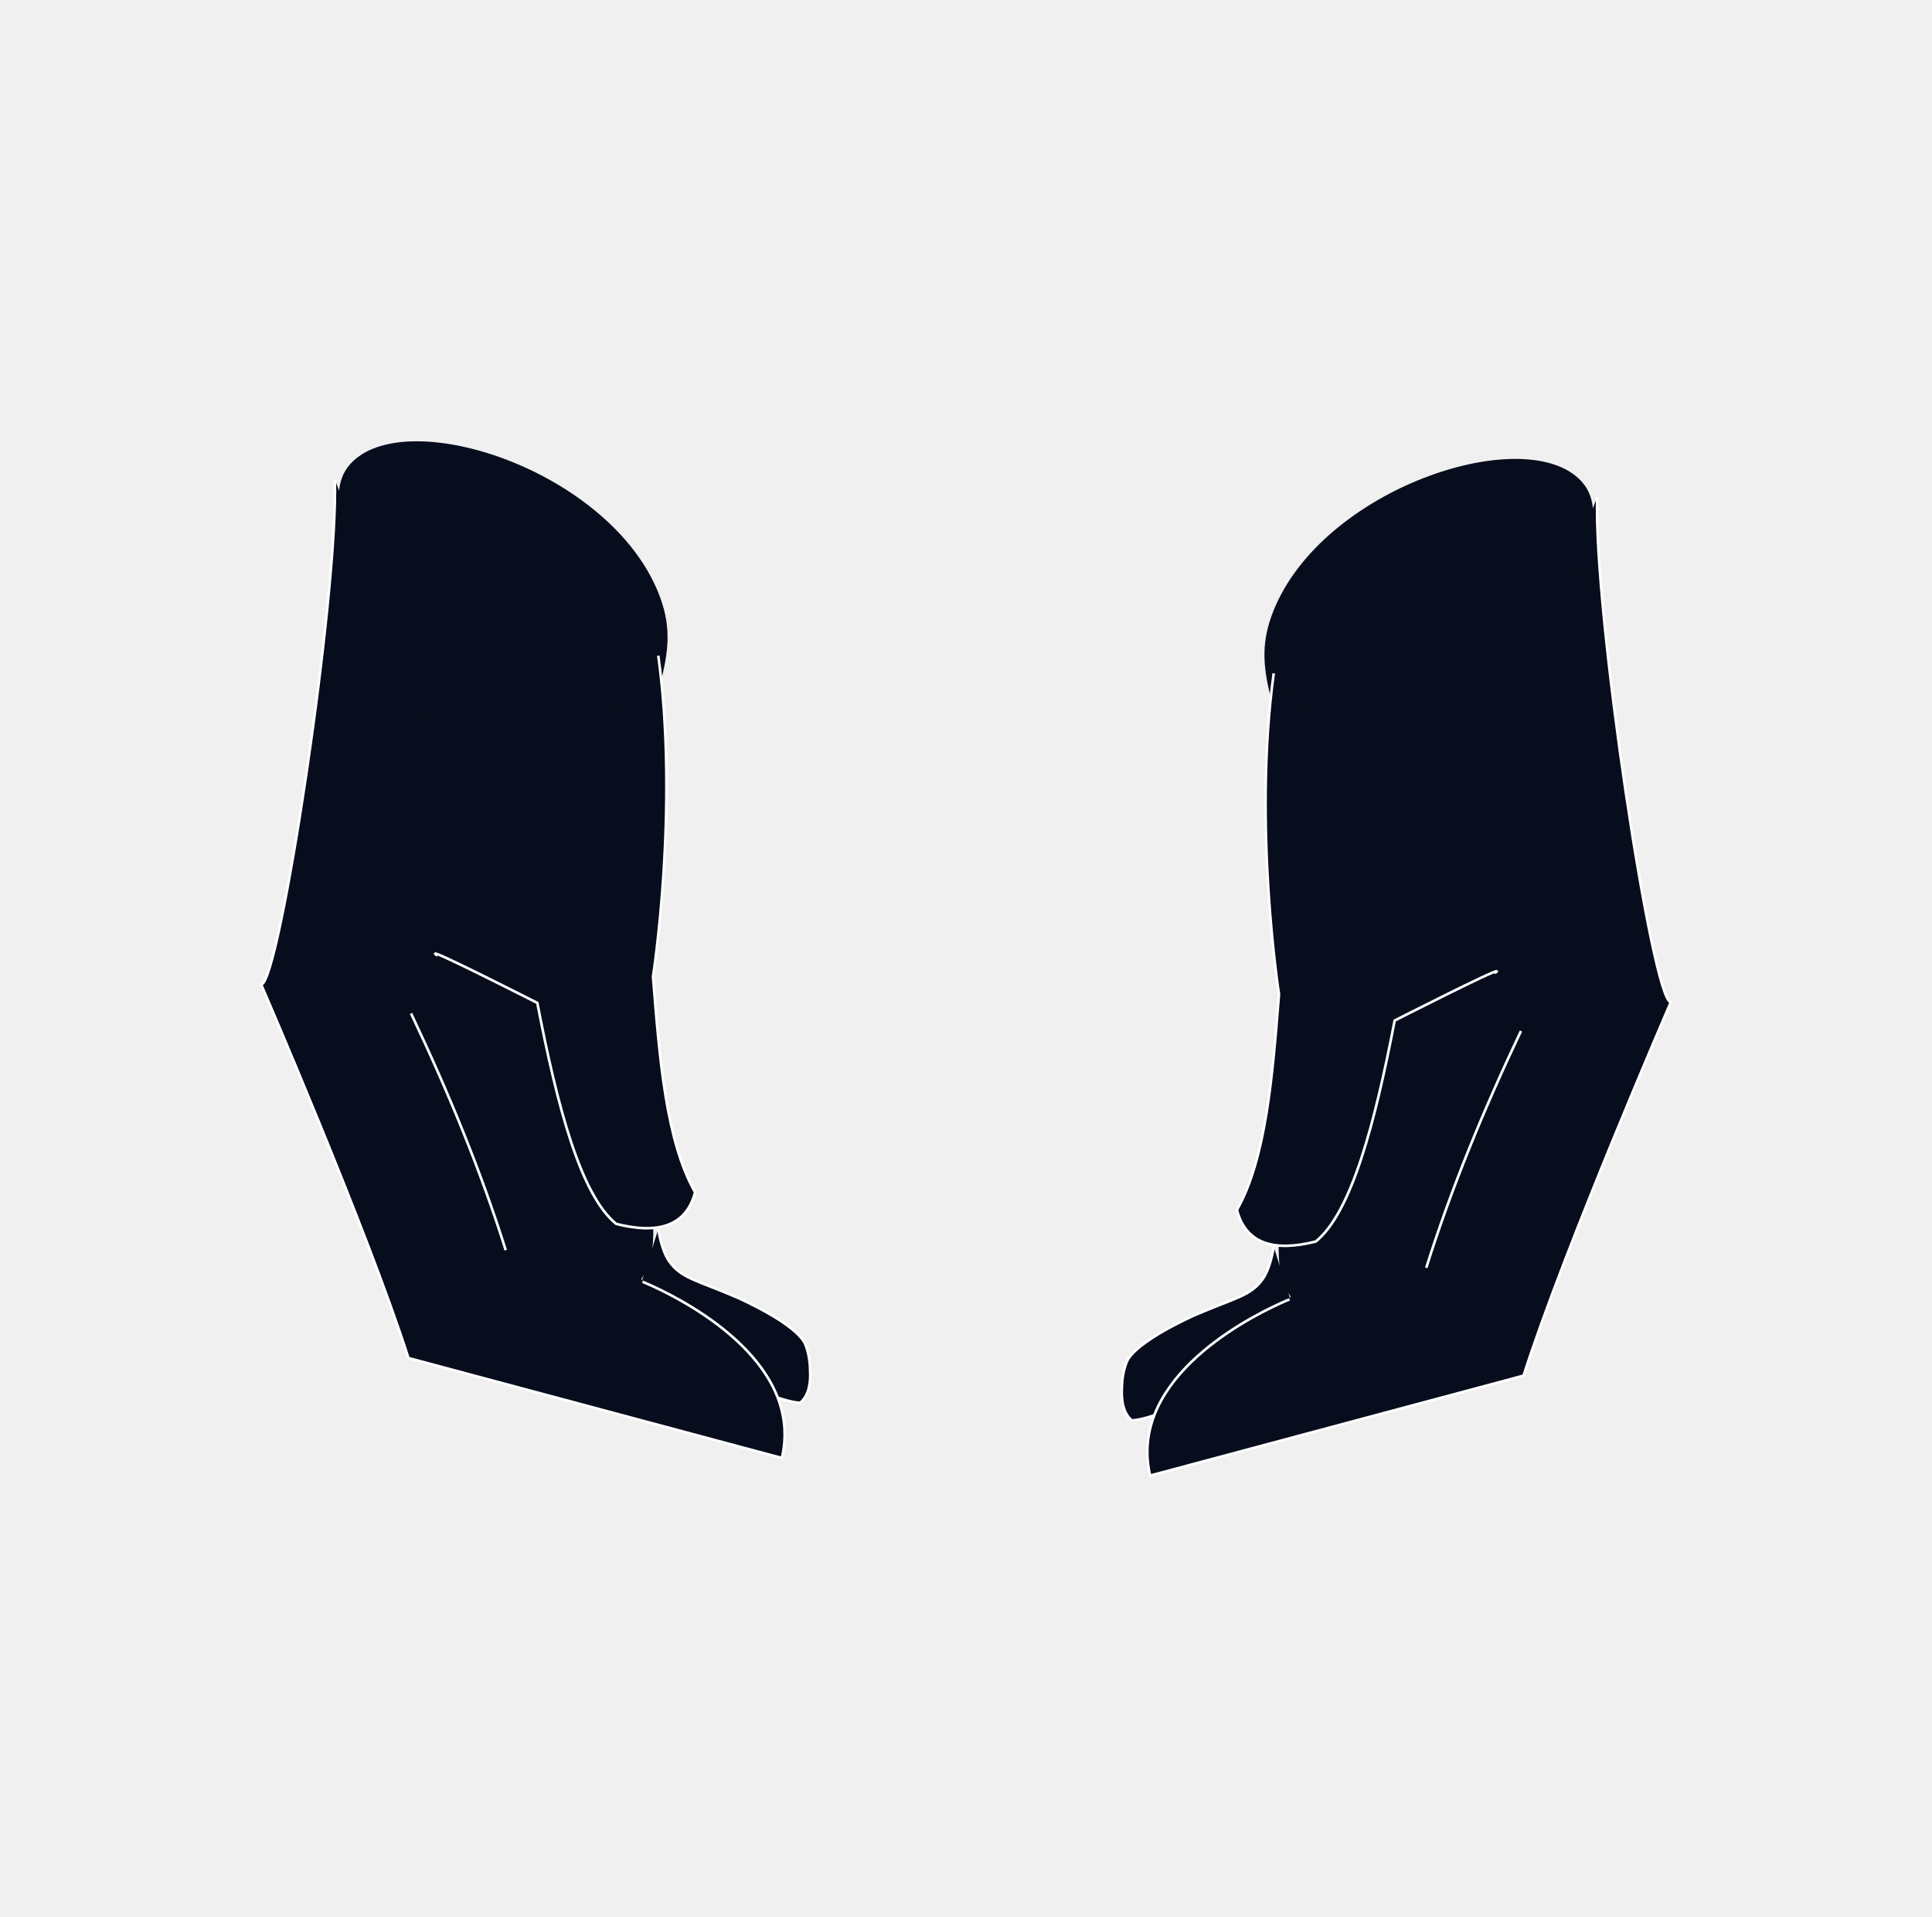
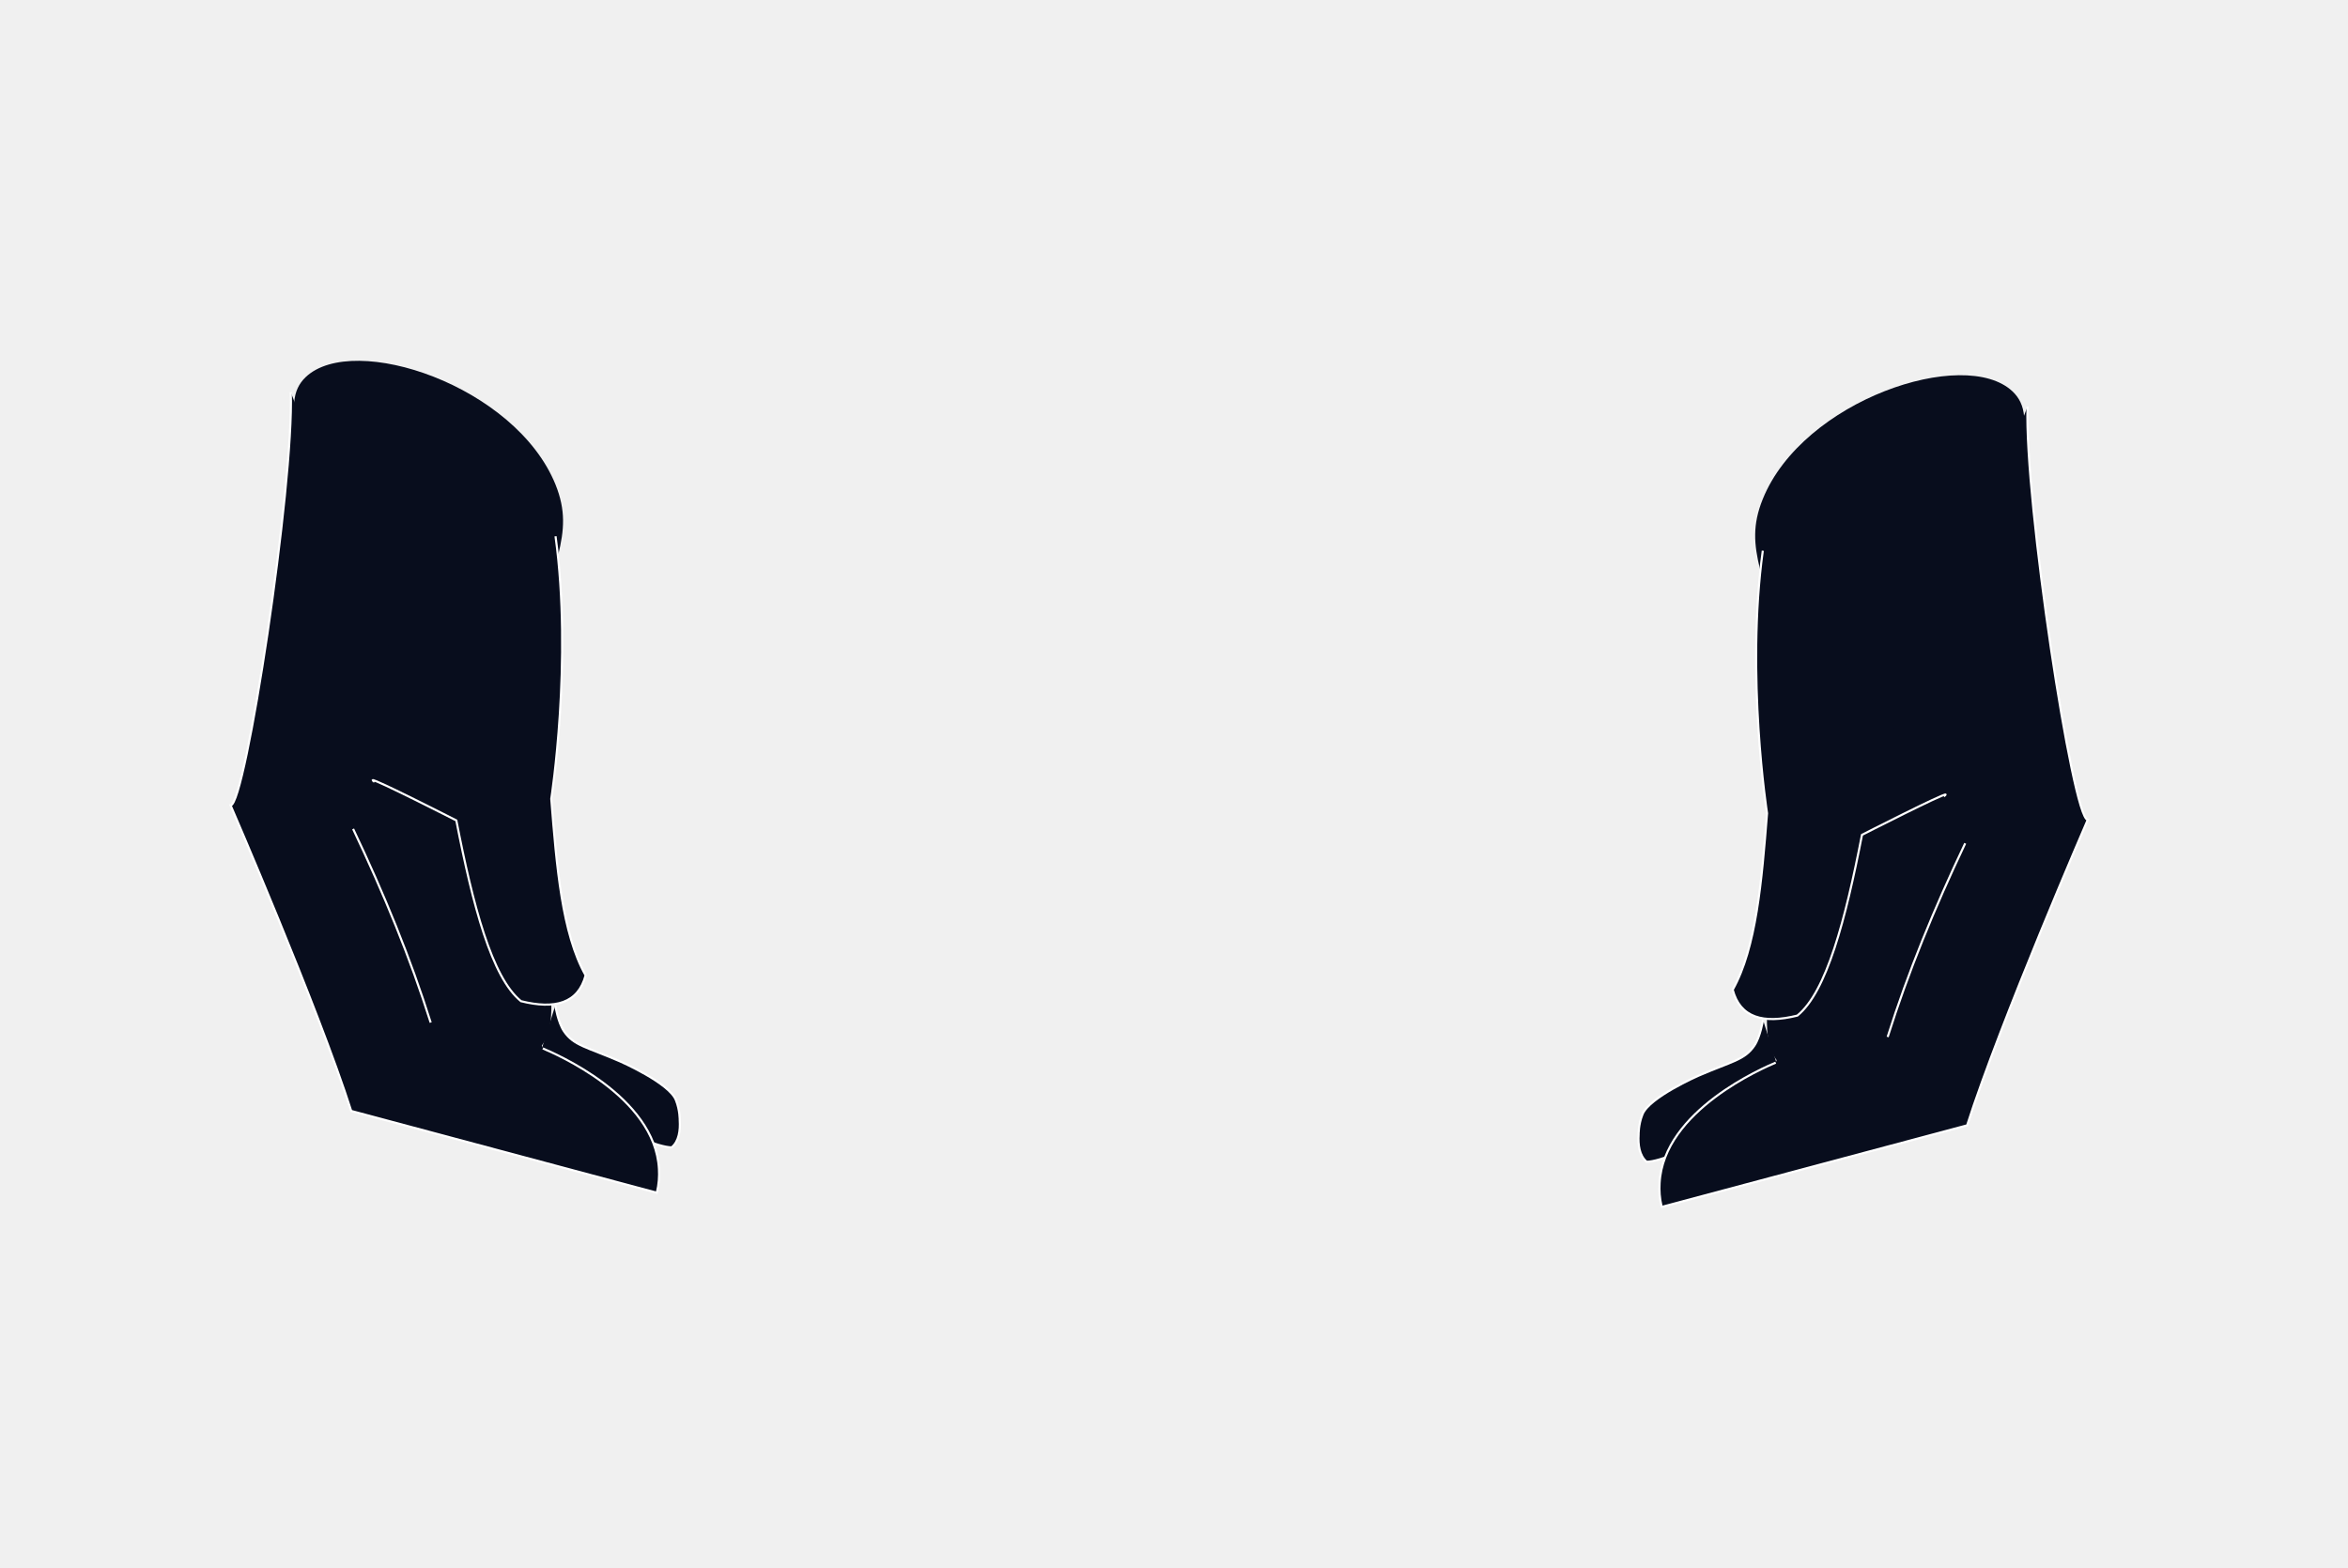
- <svg xmlns="http://www.w3.org/2000/svg" version="1.1" id="Layer_1" x="0px" y="0px" viewBox="0 0 746 740" style="enable-background:new 0 0 746 740;" xml:space="preserve">
+ <svg xmlns="http://www.w3.org/2000/svg" version="1.1" id="Layer_1" x="0px" y="0px" viewBox="0 0 1107.8 740" style="enable-background:new 0 0 1107.8 740;" xml:space="preserve">
  <style type="text/css">
	.st0{fill:#080D1D;}
	.st1{fill:#080D1D;stroke:#FFFFFF;stroke-miterlimit:10;}
	.st2{fill:none;stroke:#FFFFFF;stroke-miterlimit:10;}
</style>
-   <g>
-     <path class="st0" d="M254.18,228.74c-18.93-46.67-95.22-72.05-117.8-50.77c-13.32,12.55-0.78,34.6,15.23,104.59   c29.81,130.31,15.84,191.75,57.88,212.24c3.87,1.88,21.39,10.42,33.51,3.05c26.72-16.25-14.49-84.41,1.02-185.83   C251.19,265.1,264.04,253.06,254.18,228.74z" />
-     <path class="st1" d="M241.99,513.08c0,0,54.84,28.43,67.02,28.43c3.48-2.92,4.09-8.16,3.78-12.84c0,0,0.07-4.79-1.75-9.5   c-3.14-8.12-26.4-18.28-26.4-18.28c-15.67-6.78-21.75-7.38-26.4-14.22c-2.94-4.33-4.06-12.19-4.06-12.19" />
-     <path class="st1" d="M129.27,185.08c1.48,44.06-21.39,194.84-28.43,194.97c0,0,41.2,95.12,56.87,144.2l144.2,38.59   c0.95-4.06,1.2-7.79,1.02-11.17c-1.84-34.37-49.43-54.64-54.84-56.87" />
-     <path class="st1" d="M254.18,253.12c8.12,58.9-2.03,123.89-2.03,123.89c2.5,31.86,5.08,63.62,16.25,83.27   c-3.51,13.21-14.43,16.22-30.46,12.19c-13.76-11.18-22.74-45.23-30.46-85.3c0,0-39.02-19.86-39.46-19.03   c-0.04,0.08,0.25,0.33,0.87,0.75" />
-     <path class="st2" d="M158.72,391.22c14.46,30.46,26.98,60.93,36.56,91.39" />
-     <path class="st0" d="M491.82,235.54c18.93-46.67,95.22-72.05,117.8-50.77c13.32,12.55,0.78,34.6-15.23,104.59   c-29.81,130.31-15.84,191.75-57.88,212.24c-3.87,1.88-21.39,10.42-33.51,3.05c-26.72-16.25,14.49-84.41-1.02-185.83   C494.81,271.9,481.96,259.86,491.82,235.54z" />
-     <path class="st1" d="M504.01,519.88c0,0-54.84,28.43-67.02,28.43c-3.48-2.92-4.09-8.16-3.78-12.84c0,0-0.07-4.79,1.75-9.5   c3.14-8.12,26.4-18.28,26.4-18.28c15.67-6.78,21.75-7.38,26.4-14.22c2.94-4.33,4.06-12.19,4.06-12.19" />
-     <path class="st1" d="M616.73,191.88c-1.48,44.06,21.39,194.84,28.43,194.97c0,0-41.2,95.12-56.87,144.2l-144.2,38.59   c-0.95-4.06-1.2-7.79-1.02-11.17c1.84-34.37,49.43-54.64,54.84-56.87" />
-     <path class="st1" d="M491.82,259.92c-8.12,58.9,2.03,123.89,2.03,123.89c-2.5,31.86-5.08,63.62-16.25,83.27   c3.51,13.21,14.43,16.22,30.46,12.19c13.76-11.18,22.74-45.23,30.46-85.3c0,0,39.02-19.86,39.46-19.03   c0.04,0.08-0.25,0.33-0.87,0.75" />
-     <path class="st1" d="M587.28,398.02c-14.46,30.46-26.98,60.93-36.56,91.39" />
-   </g>
+   <path class="st0" d="M262.1,228.7c-18.9-46.7-95.2-72.1-117.8-50.8c-13.3,12.6-0.8,34.6,15.2,104.6  c29.8,130.3,15.8,191.8,57.9,212.2c3.9,1.9,21.4,10.4,33.5,3c26.7-16.2-14.5-84.4,1-185.8C259.1,265.1,271.9,253.1,262.1,228.7z" />
+   <path class="st1" d="M249.9,513.1c0,0,54.8,28.4,67,28.4c3.5-2.9,4.1-8.2,3.8-12.8c0,0,0.1-4.8-1.8-9.5  c-3.1-8.1-26.4-18.3-26.4-18.3c-15.7-6.8-21.8-7.4-26.4-14.2c-2.9-4.3-4.1-12.2-4.1-12.2" />
+   <path class="st1" d="M137.2,185.1c1.5,44.1-21.4,194.8-28.4,195c0,0,41.2,95.1,56.9,144.2l144.2,38.6c1-4.1,1.2-7.8,1-11.2  c-1.8-34.4-49.4-54.6-54.8-56.9" />
+   <path class="st1" d="M262.1,253.1c8.1,58.9-2,123.9-2,123.9c2.5,31.9,5.1,63.6,16.2,83.3c-3.5,13.2-14.4,16.2-30.5,12.2  c-13.8-11.2-22.7-45.2-30.5-85.3c0,0-39-19.9-39.5-19c0,0.1,0.2,0.3,0.9,0.8" />
+   <path class="st2" d="M166.6,391.2c14.5,30.5,27,60.9,36.6,91.4" />
+   <path class="st0" d="M831.7,235.5c18.9-46.7,95.2-72.1,117.8-50.8c13.3,12.6,0.8,34.6-15.2,104.6c-29.8,130.3-15.8,191.8-57.9,212.2  c-3.9,1.9-21.4,10.4-33.5,3c-26.7-16.2,14.5-84.4-1-185.8C834.7,271.9,821.8,259.9,831.7,235.5z" />
+   <path class="st1" d="M843.9,519.9c0,0-54.8,28.4-67,28.4c-3.5-2.9-4.1-8.2-3.8-12.8c0,0-0.1-4.8,1.8-9.5  c3.1-8.1,26.4-18.3,26.4-18.3c15.7-6.8,21.8-7.4,26.4-14.2c2.9-4.3,4.1-12.2,4.1-12.2" />
+   <path class="st1" d="M956.6,191.9c-1.5,44.1,21.4,194.8,28.4,195c0,0-41.2,95.1-56.9,144.2L784,569.6c-1-4.1-1.2-7.8-1-11.2  c1.8-34.4,49.4-54.6,54.8-56.9" />
+   <path class="st1" d="M831.7,259.9c-8.1,58.9,2,123.9,2,123.9c-2.5,31.9-5.1,63.6-16.2,83.3c3.5,13.2,14.4,16.2,30.5,12.2  c13.8-11.2,22.7-45.2,30.5-85.3c0,0,39-19.9,39.5-19c0,0.1-0.2,0.3-0.9,0.8" />
+   <path class="st1" d="M927.2,398c-14.5,30.5-27,60.9-36.6,91.4" />
</svg>
